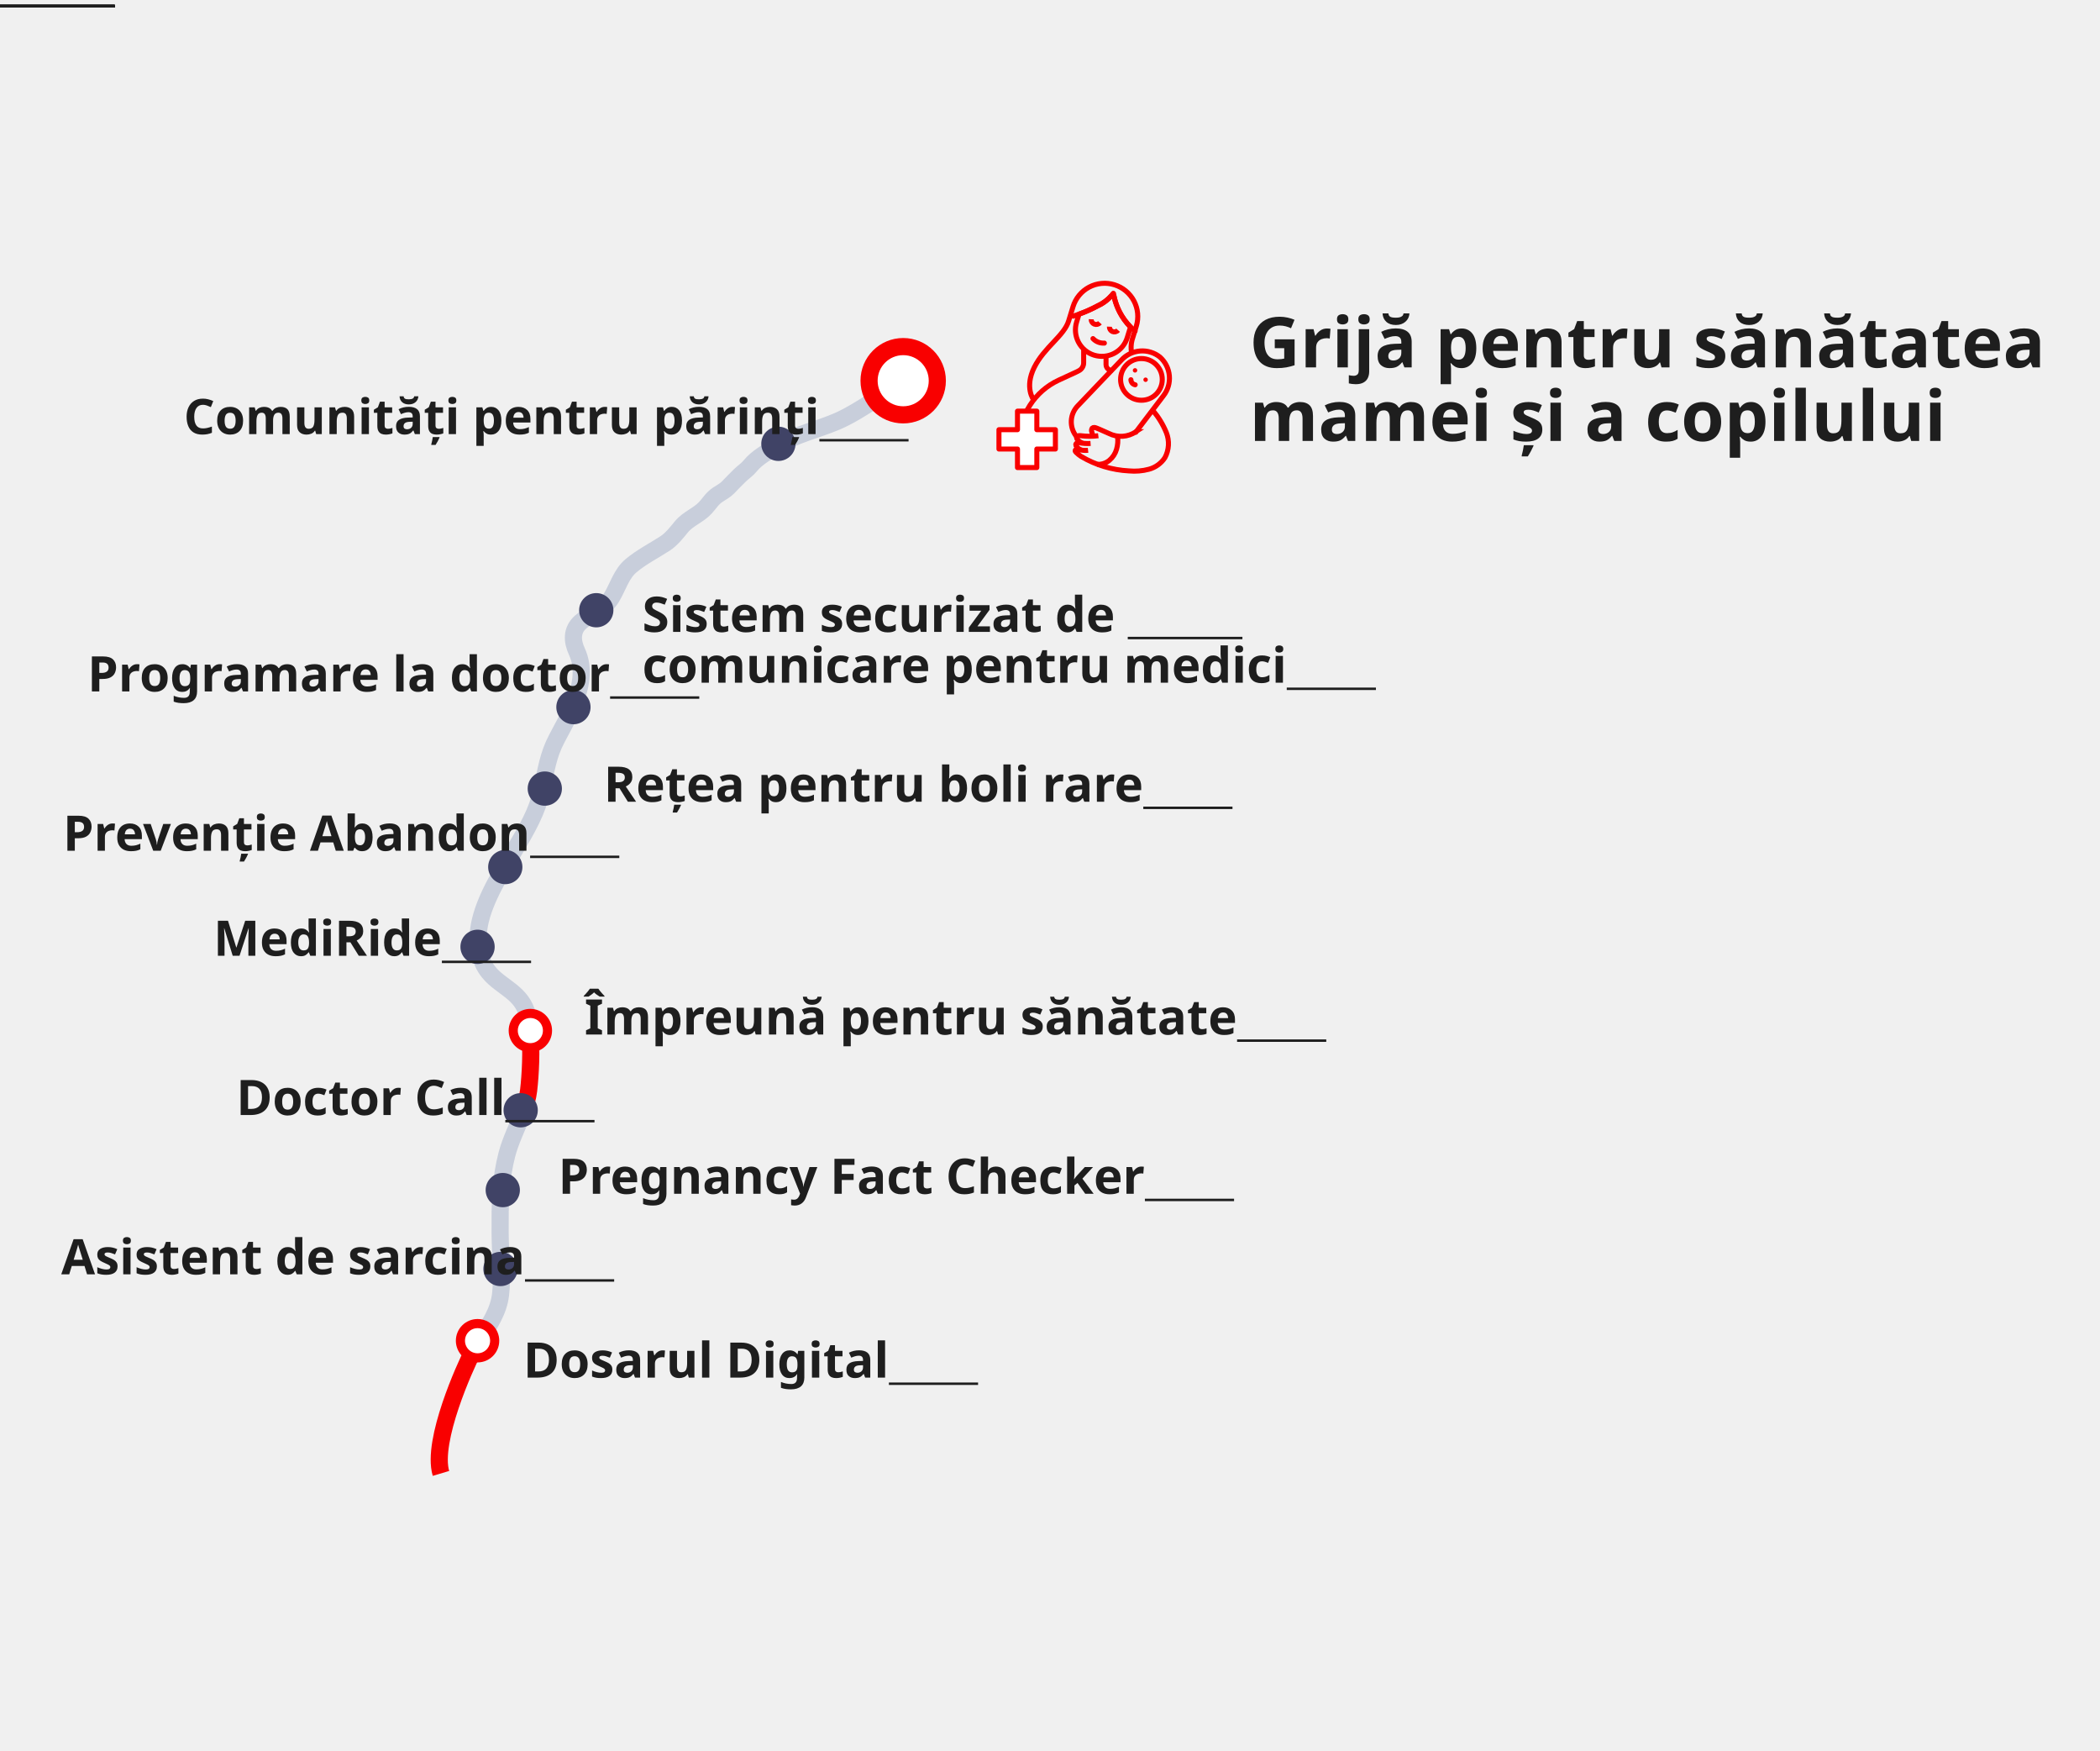
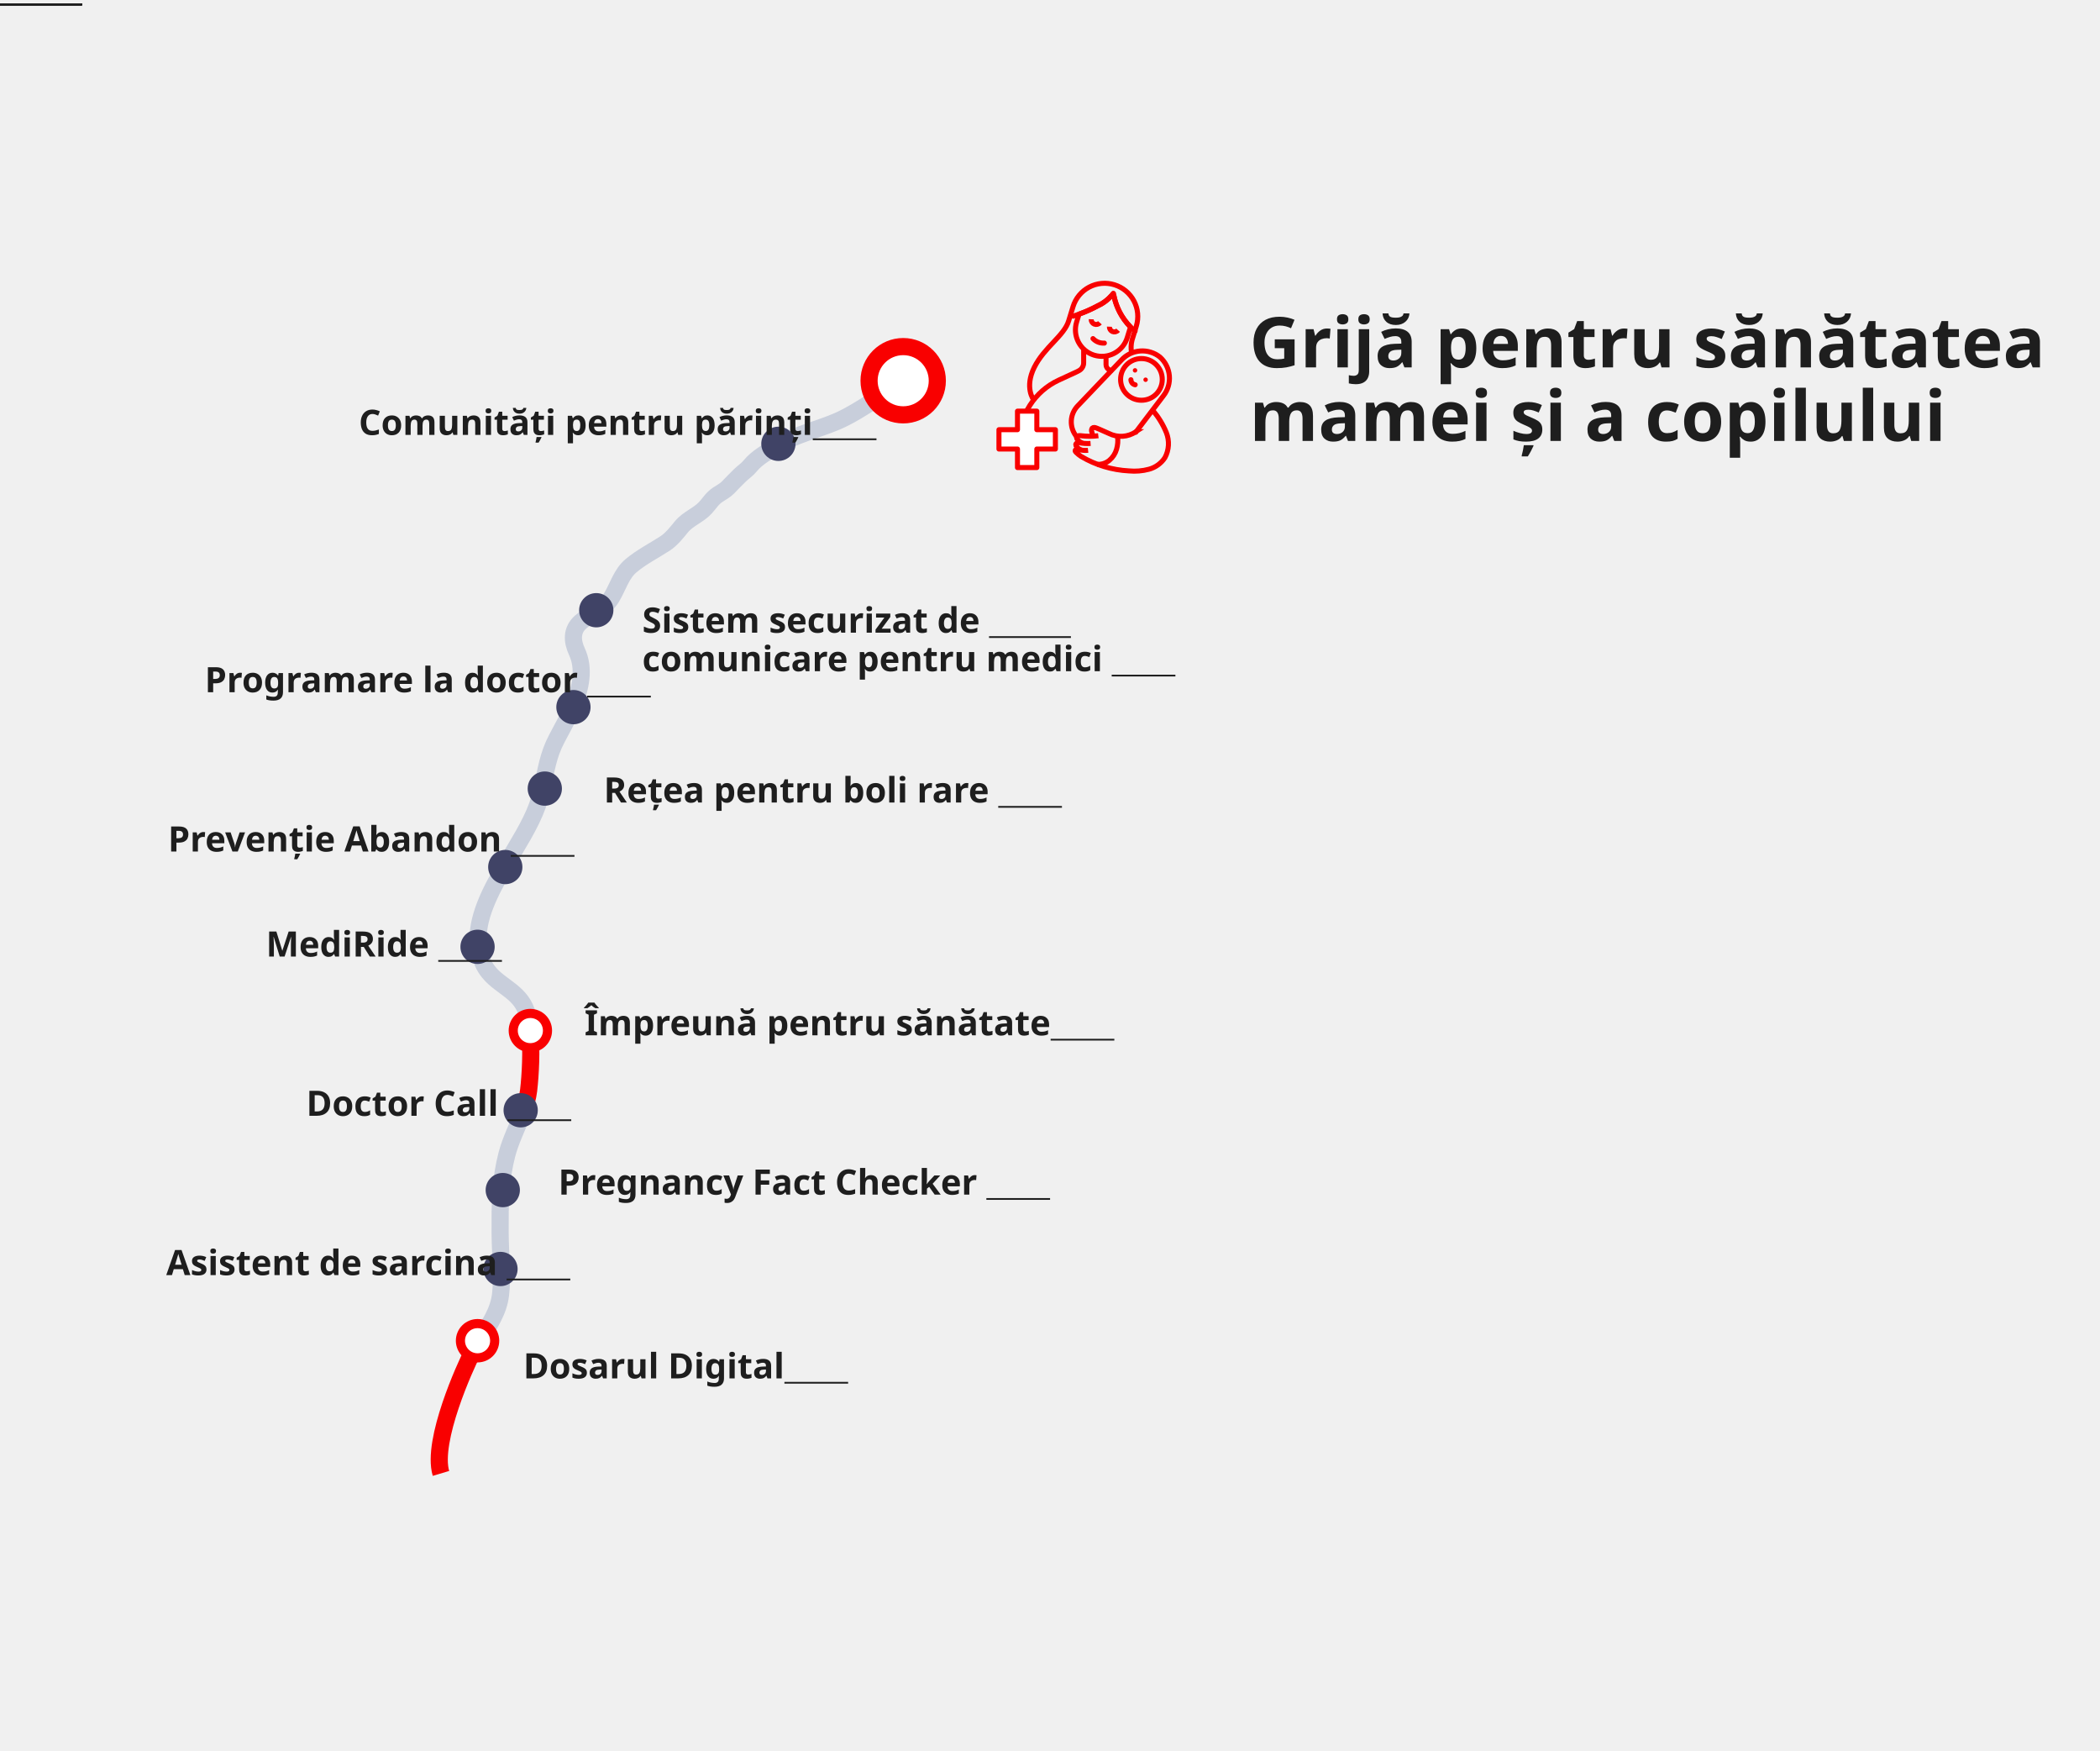
<svg xmlns="http://www.w3.org/2000/svg" viewBox="0 0 1200 1000" fill="none">
  <g id="segment-health-01-grija-pentru-sanatatea-mamei-si-a-copilului">
    <g id="Group 1179">
      <g id="Group 1127">
        <path id="Vector" d="M516.606 216.219C513.813 218.96 510.942 221.858 507.809 224.181C504.677 226.504 500.97 227.731 497.682 229.819C495.202 231.411 492.644 233.029 490.06 234.569C486.249 236.84 482.333 239.007 478.235 240.756C472.858 243.079 466.724 245.01 461.452 246.89C455.97 248.873 449.914 251.092 444.746 254.277" stroke="#C8CEDB" stroke-width="9.793" stroke-miterlimit="10" stroke-linecap="round" stroke-linejoin="round" />
        <path id="Vector_2" d="M516.11 236.997C526.878 236.997 535.608 228.267 535.608 217.498C535.608 206.73 526.878 198 516.11 198C505.341 198 496.611 206.73 496.611 217.498C496.611 228.267 505.341 236.997 516.11 236.997Z" fill="white" stroke="#F90000" stroke-width="9.793" stroke-miterlimit="10" stroke-linecap="round" stroke-linejoin="round" />
        <path id="Vector_3" d="M444.773 254.329C438.978 257.905 432.766 261.115 428.589 266.258C426.971 268.215 424.726 269.755 422.925 271.452C420.55 273.697 418.383 276.072 416.008 278.474C414.155 280.353 412.145 281.266 410.004 282.728C406.872 284.895 405.671 287.218 403.139 290.011C399.172 294.37 393.247 296.249 389.384 300.948C386.721 304.184 383.745 308.047 380.065 310.449C373.774 314.521 366.466 318.253 360.645 323.135C355.033 327.833 353.101 335.272 349.447 341.328C347.176 345.113 344.044 347.331 340.755 349.367" stroke="#C8CEDB" stroke-width="9.793" stroke-miterlimit="10" stroke-linecap="round" stroke-linejoin="round" />
        <path id="Vector_4" d="M444.798 263.334C450.204 263.334 454.587 258.952 454.587 253.546C454.587 248.14 450.204 243.757 444.798 243.757C439.392 243.757 435.01 248.14 435.01 253.546C435.01 258.952 439.392 263.334 444.798 263.334Z" fill="#404366" />
        <path id="Vector_5" d="M327.677 403.008C329.766 397.944 331.41 392.723 331.932 387.555V387.477C332.48 382.282 331.906 377.114 329.635 372.181C326.946 366.386 326.424 360.069 331.828 355.319C334.647 352.839 337.779 351.168 340.755 349.341" stroke="#C8CEDB" stroke-width="9.793" stroke-miterlimit="10" stroke-linecap="round" stroke-linejoin="round" />
        <path id="Vector_6" d="M340.729 358.399C346.135 358.399 350.517 354.016 350.517 348.61C350.517 343.204 346.135 338.822 340.729 338.822C335.323 338.822 330.94 343.204 330.94 348.61C330.94 354.016 335.323 358.399 340.729 358.399Z" fill="#404366" />
        <path id="Vector_7" d="M327.677 402.929C324.884 409.69 321.23 416.189 318.176 421.958C313.19 431.381 312.068 439.969 309.979 449.574" stroke="#C8CEDB" stroke-width="9.793" stroke-miterlimit="10" stroke-linecap="round" stroke-linejoin="round" />
        <path id="Vector_8" d="M327.677 413.762C333.083 413.762 337.465 409.379 337.465 403.973C337.465 398.567 333.083 394.185 327.677 394.185C322.271 394.185 317.889 398.567 317.889 403.973C317.889 409.379 322.271 413.762 327.677 413.762Z" fill="#404366" />
        <path id="Vector_9" d="M288.706 494.575C295.675 482.672 303.193 471.056 307.03 460.354C307.056 460.302 307.056 460.302 307.056 460.302C307.526 458.971 307.943 457.666 308.309 456.361C308.935 454.038 309.484 451.767 309.953 449.574" stroke="#C8CEDB" stroke-width="9.793" stroke-miterlimit="10" stroke-linecap="round" stroke-linejoin="round" />
        <path id="Vector_10" d="M311.311 460.302C316.717 460.302 321.099 455.92 321.099 450.514C321.099 445.108 316.717 440.726 311.311 440.726C305.905 440.726 301.522 445.108 301.522 450.514C301.522 455.92 305.905 460.302 311.311 460.302Z" fill="#404366" />
        <path id="Vector_11" d="M288.707 494.575C279.884 509.636 271.923 525.141 273.333 539.862" stroke="#C8CEDB" stroke-width="9.793" stroke-miterlimit="10" stroke-linecap="round" stroke-linejoin="round" />
        <path id="Vector_12" d="M288.733 505.12C294.139 505.12 298.521 500.737 298.521 495.331C298.521 489.925 294.139 485.543 288.733 485.543C283.327 485.543 278.944 489.925 278.944 495.331C278.944 500.737 283.327 505.12 288.733 505.12Z" fill="#404366" />
        <path id="Vector_13" d="M273.332 539.862C273.671 543.281 274.481 546.649 275.942 549.938C276.856 552.052 278.004 553.853 279.309 555.445C286.514 564.294 298.312 566.747 301.523 580.216C302.149 582.826 302.593 585.933 302.88 589.274" stroke="#C8CEDB" stroke-width="9.793" stroke-miterlimit="10" stroke-linecap="round" stroke-linejoin="round" />
        <path id="Vector_14" d="M272.888 550.695C278.294 550.695 282.676 546.312 282.676 540.906C282.676 535.5 278.294 531.118 272.888 531.118C267.482 531.118 263.1 535.5 263.1 540.906C263.1 546.312 267.482 550.695 272.888 550.695Z" fill="#404366" />
        <path id="Vector_15" d="M302.854 589.274C303.794 600.159 303.141 613.758 302.071 622.894C301.601 626.992 300.427 631.012 298.991 635.005" stroke="#F90000" stroke-width="9.794" stroke-miterlimit="10" stroke-linejoin="round" />
        <path id="Vector_16" d="M303.063 598.54C308.469 598.54 312.851 594.158 312.851 588.752C312.851 583.346 308.469 578.963 303.063 578.963C297.657 578.963 293.274 583.346 293.274 588.752C293.274 594.158 297.657 598.54 303.063 598.54Z" fill="white" stroke="#F90000" stroke-width="5.22" stroke-miterlimit="10" stroke-linecap="round" stroke-linejoin="round" />
        <path id="Vector_17" d="M298.991 635.005C295.989 643.253 291.735 651.371 289.62 659.672C287.872 666.432 286.906 672.88 286.384 679.301" stroke="#C8CEDB" stroke-width="9.793" stroke-miterlimit="10" stroke-linecap="round" stroke-linejoin="round" />
        <path id="Vector_18" d="M297.529 644.063C302.935 644.063 307.317 639.68 307.317 634.274C307.317 628.868 302.935 624.486 297.529 624.486C292.123 624.486 287.74 628.868 287.74 634.274C287.74 639.68 292.123 644.063 297.529 644.063Z" fill="#404366" />
        <path id="Vector_19" d="M286.383 679.301C286.018 683.634 285.861 687.941 285.809 692.352C285.757 696.346 285.757 700.418 285.783 704.62C285.809 711.041 286.305 718.037 286.488 724.954" stroke="#C8CEDB" stroke-width="9.793" stroke-miterlimit="10" stroke-linecap="round" stroke-linejoin="round" />
        <path id="Vector_20" d="M287.297 689.663C292.703 689.663 297.086 685.281 297.086 679.875C297.086 674.469 292.703 670.087 287.297 670.087C281.891 670.087 277.509 674.469 277.509 679.875C277.509 685.281 281.891 689.663 287.297 689.663Z" fill="#404366" />
        <path id="Vector_21" d="M286.487 724.954C286.618 729.991 286.566 734.977 286.018 739.649C284.921 749.072 279.675 756.72 274.663 764.681" stroke="#C8CEDB" stroke-width="9.793" stroke-miterlimit="10" stroke-linecap="round" stroke-linejoin="round" />
        <path id="Vector_22" d="M285.991 734.742C291.397 734.742 295.78 730.36 295.78 724.954C295.78 719.548 291.397 715.165 285.991 715.165C280.586 715.165 276.203 719.548 276.203 724.954C276.203 730.36 280.586 734.742 285.991 734.742Z" fill="#404366" />
        <path id="Vector_23" d="M274.638 764.681C272.915 767.422 271.218 770.189 269.73 773.086C266.154 780.003 246.421 823.02 251.981 841.735" stroke="#F90000" stroke-width="9.794" stroke-miterlimit="10" stroke-linejoin="round" />
        <path id="Vector_24" d="M272.888 775.723C278.294 775.723 282.676 771.34 282.676 765.934C282.676 760.528 278.294 756.146 272.888 756.146C267.482 756.146 263.1 760.528 263.1 765.934C263.1 771.34 267.482 775.723 272.888 775.723Z" fill="white" stroke="#F90000" stroke-width="5.22" stroke-miterlimit="10" stroke-linecap="round" stroke-linejoin="round" />
      </g>
-       <text class="btn-project" text-decoration="underline" cursor="pointer" data-projectid="1" id="Dosarul Digital" fill="#1E1E1E" xml:space="preserve" style="white-space: pre" font-family="Titillium Web" font-size="28" font-weight="600" letter-spacing="0px">
-         <tspan x="299" y="787">Dosarul Digital</tspan>
-       </text>
-       <text class="btn-project" text-decoration="underline" cursor="pointer" data-projectid="2" id="Asistent de sarcina" fill="#1E1E1E" xml:space="preserve" style="white-space: pre" font-family="Titillium Web" font-size="28" font-weight="600" letter-spacing="0px">
-         <tspan x="35" y="728">Asistent de sarcina</tspan>
-       </text>
-       <text class="btn-project" text-decoration="underline" cursor="pointer" data-projectid="3" id="Pregnancy Fact Checker" fill="#1E1E1E" xml:space="preserve" style="white-space: pre" font-family="Titillium Web" font-size="28" font-weight="600" letter-spacing="0px">
-         <tspan x="319" y="682">Pregnancy Fact Checker</tspan>
-       </text>
-       <text class="btn-project" text-decoration="underline" cursor="pointer" data-projectid="4" id="Doctor Call" fill="#1E1E1E" xml:space="preserve" style="white-space: pre" font-family="Titillium Web" font-size="28" font-weight="600" letter-spacing="0px">
-         <tspan x="135" y="637">Doctor Call</tspan>
-       </text>
-       <text class="btn-project" text-decoration="underline" cursor="pointer" data-projectid="5" id="ÃmpreunÄ pentru sÄnÄtate" fill="#1E1E1E" xml:space="preserve" style="white-space: pre" font-family="Titillium Web" font-size="28" font-weight="600" letter-spacing="0px">
-         <tspan x="334" y="591">Împreună pentru sănătate</tspan>
-       </text>
-       <text class="btn-project" text-decoration="underline" cursor="pointer" data-projectid="6" id="MediRide" fill="#1E1E1E" xml:space="preserve" style="white-space: pre" font-family="Titillium Web" font-size="28" font-weight="600" letter-spacing="0px">
-         <tspan x="122" y="546">MediRide</tspan>
-       </text>
-       <text class="btn-project" text-decoration="underline" cursor="pointer" data-projectid="7" id="PrevenÈie Abandon" fill="#1E1E1E" xml:space="preserve" style="white-space: pre" font-family="Titillium Web" font-size="28" font-weight="600" letter-spacing="0px">
-         <tspan x="36" y="486">Prevenție Abandon</tspan>
-       </text>
-       <text class="btn-project" text-decoration="underline" cursor="pointer" data-projectid="8" id="ReÈea pentru boli rare" fill="#1E1E1E" xml:space="preserve" style="white-space: pre" font-family="Titillium Web" font-size="28" font-weight="600" letter-spacing="0px">
-         <tspan x="345" y="458">Rețea pentru boli rare</tspan>
+       <text id="GrijÄ pentru sÄnÄtatea â¨mamei Èi a copilului" fill="#1E1E1E" xml:space="preserve" style="white-space: pre" font-family="Titillium Web" font-size="40" font-weight="600" letter-spacing="0px">
+         <tspan x="714" y="209.9">Grijă pentru sănătatea+  + </tspan>
+         <tspan x="714" y="251.9">mamei și a copilului </tspan>
      </text>
      <g id="icon-grija-pentru-sanatatea-mamei-si-a-copilului 1">
        <path id="Vector_25" d="M646.012 186.817L644.136 192.887C643.551 194.787 642.599 196.553 641.332 198.085C640.065 199.617 638.509 200.884 636.753 201.815C634.996 202.745 633.074 203.32 631.095 203.508C629.116 203.695 627.12 203.491 625.22 202.907C623.32 202.322 621.553 201.37 620.021 200.103C618.49 198.836 617.222 197.28 616.292 195.524C615.362 193.767 614.786 191.845 614.599 189.866C614.411 187.887 614.616 185.891 615.2 183.991L616.59 179.473C620.337 178.129 623.977 176.502 627.478 174.608C630.356 173.237 632.937 171.317 635.077 168.955C635.176 168.829 635.309 168.733 635.46 168.679C635.611 168.624 635.774 168.613 635.932 168.647C636.088 168.681 636.233 168.758 636.348 168.87C636.463 168.981 636.545 169.123 636.583 169.279C637.981 175.908 641.254 181.995 646.012 186.817Z" stroke="#F90000" stroke-width="2.875" stroke-linecap="round" stroke-linejoin="round" />
        <path id="Vector_26" d="M590.643 228.402C590.643 228.402 585.268 221.452 591.014 209.868C596.759 198.284 608.204 191.774 610.706 183.179L613.162 175.186C613.889 172.811 615.078 170.603 616.66 168.688C618.242 166.773 620.186 165.19 622.381 164.027C624.576 162.865 626.979 162.148 629.452 161.916C631.925 161.684 634.419 161.942 636.793 162.676C641.586 164.15 645.599 167.467 647.948 171.898C650.299 176.329 650.794 181.511 649.326 186.306L646.871 194.299C646.251 196.7 646.171 199.208 646.639 201.643" stroke="#F90000" stroke-width="2.875" stroke-miterlimit="10" />
        <path id="Vector_27" d="M613.206 180.609C614.341 180.261 615.523 179.891 616.589 179.474C620.336 178.129 623.976 176.503 627.477 174.608C630.895 173.074 633.857 170.679 636.072 167.658" stroke="#F90000" stroke-width="2.875" stroke-linecap="round" stroke-linejoin="round" />
-         <path id="Vector_28" d="M636.281 167.658C637.451 174.902 640.853 181.6 646.012 186.818C646.842 187.637 647.716 188.41 648.63 189.134" stroke="#F90000" stroke-width="2.875" stroke-linecap="round" stroke-linejoin="round" />
+         <path id="Vector_28" d="M636.281 167.658C637.45 174.902 640.852 181.6 646.011 186.818C646.841 187.637 647.715 188.41 648.629 189.134" stroke="#F90000" stroke-width="2.875" stroke-linecap="round" stroke-linejoin="round" />
        <path id="Vector_29" d="M628.522 184.405C628.131 184.846 627.613 185.155 627.04 185.29C626.466 185.425 625.865 185.379 625.319 185.158C624.772 184.937 624.308 184.552 623.99 184.056C623.671 183.56 623.515 182.978 623.541 182.389" stroke="#F90000" stroke-width="2.875" stroke-miterlimit="10" />
-         <path id="Vector_30" d="M638.924 188.65C638.526 189.099 637.996 189.413 637.41 189.546C636.824 189.679 636.211 189.625 635.658 189.391C635.129 189.155 634.683 188.767 634.378 188.275C634.072 187.784 633.921 187.212 633.944 186.634" stroke="#F90000" stroke-width="2.875" stroke-miterlimit="10" />
-         <path id="Vector_31" d="M624.56 193.44C625.389 194.321 626.402 195.008 627.527 195.453C628.653 195.897 629.862 196.088 631.07 196.011" stroke="#F90000" stroke-width="2.875" stroke-miterlimit="10" stroke-linecap="round" />
+         <path id="Vector_30" d="M638.924 188.65C638.525 189.099 637.996 189.413 637.41 189.546C636.824 189.679 636.211 189.625 635.657 189.391C635.129 189.155 634.683 188.767 634.377 188.275C634.072 187.784 633.921 187.212 633.943 186.634" stroke="#F90000" stroke-width="2.875" stroke-miterlimit="10" />
+         <path id="Vector_31" d="M624.56 193.44C625.389 194.321 626.403 195.008 627.528 195.453C628.653 195.897 629.863 196.088 631.07 196.011" stroke="#F90000" stroke-width="2.875" stroke-miterlimit="10" stroke-linecap="round" />
        <path id="Vector_32" d="M652.243 228.658C658.82 228.658 664.151 223.327 664.151 216.751C664.151 210.174 658.82 204.842 652.243 204.842C645.666 204.842 640.335 210.174 640.335 216.751C640.335 223.327 645.666 228.658 652.243 228.658Z" stroke="#F90000" stroke-width="2.875" stroke-miterlimit="10" />
-         <path id="Vector_33" d="M648.587 212.856C649.29 212.856 649.861 212.286 649.861 211.582C649.861 210.878 649.29 210.308 648.587 210.308C647.883 210.308 647.312 210.878 647.312 211.582C647.312 212.286 647.883 212.856 648.587 212.856Z" fill="#F90000" />
-         <path id="Vector_34" d="M654.629 218.206C655.332 218.206 655.903 217.635 655.903 216.931C655.903 216.228 655.332 215.657 654.629 215.657C653.925 215.657 653.354 216.228 653.354 216.931C653.354 217.635 653.925 218.206 654.629 218.206Z" fill="#F90000" />
+         <path id="Vector_33" d="M648.587 212.856C649.291 212.856 649.861 212.286 649.861 211.582C649.861 210.878 649.291 210.308 648.587 210.308C647.883 210.308 647.313 210.878 647.313 211.582C647.313 212.286 647.883 212.856 648.587 212.856Z" fill="#F90000" />
+         <path id="Vector_34" d="M654.629 218.206C655.333 218.206 655.903 217.635 655.903 216.931C655.903 216.228 655.333 215.657 654.629 215.657C653.926 215.657 653.355 216.228 653.355 216.931C653.355 217.635 653.926 218.206 654.629 218.206Z" fill="#F90000" />
        <path id="Vector_35" d="M646.242 216.934C646.257 217.62 646.502 218.28 646.937 218.811C647.38 219.338 647.996 219.692 648.675 219.807" stroke="#F90000" stroke-width="2.875" stroke-miterlimit="10" stroke-linecap="round" />
-         <path id="Vector_36" d="M615.082 249.3C613.044 246.771 612.009 243.58 612.176 240.335C612.342 237.092 613.699 234.023 615.986 231.716L640.821 205.699C643.596 202.688 647.407 200.837 651.489 200.519C655.571 200.201 659.623 201.439 662.83 203.985C665.912 206.73 667.831 210.546 668.197 214.657C668.563 218.768 667.348 222.864 664.8 226.11L648.976 246.96" stroke="#F90000" stroke-width="2.875" stroke-miterlimit="10" stroke-linecap="round" />
+         <path id="Vector_36" d="M615.082 249.3C613.043 246.771 612.008 243.58 612.175 240.335C612.342 237.092 613.698 234.023 615.985 231.716L640.82 205.699C643.595 202.688 647.406 200.837 651.489 200.519C655.571 200.201 659.623 201.439 662.83 203.985C665.912 206.73 667.831 210.546 668.197 214.657C668.563 218.768 667.348 222.864 664.799 226.11L648.976 246.96" stroke="#F90000" stroke-width="2.875" stroke-miterlimit="10" stroke-linecap="round" />
        <path id="Vector_37" d="M632.021 203.588V208.337C632.021 208.929 632.182 209.51 632.489 210.016C632.795 210.523 633.234 210.935 633.758 211.21L634.824 211.743" stroke="#F90000" stroke-width="2.875" stroke-miterlimit="10" stroke-linecap="round" />
-         <path id="Vector_38" d="M619.233 199.695V207.178C619.25 208.133 618.999 209.074 618.507 209.893C618.016 210.713 617.304 211.377 616.453 211.811L614.947 212.576L604.892 217.21C598.187 220.33 592.511 225.299 588.53 231.532C584.55 237.765 582.43 245.005 582.42 252.401V259.699" stroke="#F90000" stroke-width="2.875" stroke-miterlimit="10" stroke-linecap="round" />
-         <path id="Vector_39" d="M658.869 234.592C662.055 238.358 664.627 242.604 666.491 247.172C667.403 249.466 667.803 251.932 667.662 254.397C667.522 256.862 666.846 259.267 665.68 261.443C663.55 264.693 660.302 267.05 656.552 268.069C652.825 269.067 648.948 269.389 645.107 269.019C635.487 268.52 626.131 265.698 617.839 260.794C616.793 260.129 615.822 259.352 614.943 258.477C614.642 258.176 614.318 257.805 614.388 257.388C614.433 257.173 614.549 256.979 614.716 256.837C614.884 256.694 615.094 256.611 615.314 256.601C615.75 256.587 616.185 256.666 616.588 256.832C618.269 257.294 620.022 257.435 621.754 257.249" stroke="#F90000" stroke-width="2.875" stroke-miterlimit="10" />
+         <path id="Vector_38" d="M619.233 199.695V207.178C619.25 208.133 618.998 209.074 618.507 209.893C618.016 210.713 617.304 211.377 616.452 211.811L614.947 212.576L604.892 217.21C598.187 220.33 592.51 225.299 588.53 231.532C584.549 237.765 582.43 245.005 582.419 252.401V259.699" stroke="#F90000" stroke-width="2.875" stroke-miterlimit="10" stroke-linecap="round" />
+         <path id="Vector_39" d="M658.868 234.592C662.054 238.358 664.626 242.604 666.49 247.172C667.402 249.466 667.802 251.932 667.662 254.397C667.522 256.862 666.845 259.267 665.68 261.443C663.55 264.693 660.302 267.05 656.551 268.069C652.824 269.067 648.948 269.389 645.107 269.019C635.486 268.52 626.13 265.698 617.839 260.794C616.792 260.129 615.821 259.352 614.943 258.477C614.642 258.176 614.317 257.805 614.387 257.388C614.433 257.173 614.548 256.979 614.716 256.837C614.884 256.694 615.094 256.611 615.314 256.601C615.75 256.587 616.184 256.666 616.588 256.832C618.269 257.294 620.021 257.435 621.754 257.249" stroke="#F90000" stroke-width="2.875" stroke-miterlimit="10" />
        <path id="Vector_40" d="M617.908 257.152C616.853 256.725 615.926 256.03 615.221 255.137C615.058 254.987 614.928 254.804 614.84 254.6C614.752 254.397 614.708 254.177 614.711 253.955C614.754 253.753 614.846 253.565 614.98 253.407C615.113 253.25 615.283 253.127 615.476 253.052C615.871 252.924 616.289 252.877 616.704 252.913C618.838 253.338 621.019 253.478 623.19 253.33" stroke="#F90000" stroke-width="2.875" stroke-miterlimit="10" />
-         <path id="Vector_41" d="M618.557 253.12C617.438 252.737 616.451 252.046 615.707 251.127C615.537 250.964 615.405 250.765 615.321 250.545C615.237 250.324 615.202 250.088 615.22 249.853C615.286 249.619 615.417 249.407 615.597 249.243C615.777 249.079 616 248.97 616.24 248.926C616.715 248.846 617.201 248.846 617.676 248.926C620.976 249.343 624.315 249.343 627.615 248.926" stroke="#F90000" stroke-width="2.875" stroke-miterlimit="10" />
-         <path id="Vector_42" d="M624.695 249.273C624.366 248.444 624.095 247.592 623.884 246.725C623.748 246.377 623.698 246.002 623.738 245.631C623.778 245.26 623.908 244.904 624.115 244.594C624.27 244.451 624.453 244.342 624.653 244.274C624.852 244.206 625.064 244.181 625.274 244.2C625.687 244.243 626.093 244.344 626.479 244.501C628.795 245.381 631.112 246.563 633.614 247.606C636.061 248.847 638.796 249.41 641.534 249.235C644.273 249.06 646.914 248.153 649.183 246.609C648.997 246.609 649.183 246.795 648.974 246.887" stroke="#F90000" stroke-width="2.875" stroke-miterlimit="10" />
+         <path id="Vector_41" d="M618.557 253.12C617.439 252.737 616.451 252.046 615.707 251.127C615.538 250.964 615.406 250.765 615.321 250.545C615.237 250.324 615.203 250.088 615.221 249.853C615.287 249.619 615.417 249.407 615.597 249.243C615.778 249.079 616.001 248.97 616.24 248.926C616.716 248.846 617.201 248.846 617.677 248.926C620.977 249.343 624.316 249.343 627.616 248.926" stroke="#F90000" stroke-width="2.875" stroke-miterlimit="10" />
+         <path id="Vector_42" d="M624.695 249.273C624.366 248.444 624.096 247.592 623.884 246.725C623.748 246.377 623.698 246.002 623.739 245.631C623.779 245.26 623.908 244.904 624.116 244.594C624.271 244.451 624.454 244.342 624.653 244.274C624.853 244.206 625.064 244.181 625.274 244.2C625.688 244.243 626.094 244.344 626.479 244.501C628.796 245.381 631.112 246.563 633.614 247.606C636.061 248.847 638.796 249.41 641.535 249.235C644.273 249.06 646.914 248.153 649.183 246.609C648.998 246.609 649.183 246.795 648.975 246.887" stroke="#F90000" stroke-width="2.875" stroke-miterlimit="10" />
        <path id="Vector_43" d="M638.6 249.281C638.93 251.766 638.733 254.292 638.02 256.695C637.315 259.134 635.904 261.31 633.966 262.95C632.027 264.575 629.543 265.403 627.016 265.267" stroke="#F90000" stroke-width="2.875" stroke-miterlimit="10" />
-         <path id="Vector_44" d="M592.471 245.475H603.082V256.526H592.471V267.114H581.421V256.526H570.833V245.475H581.421V234.887H592.471V245.475Z" fill="white" stroke="#F90000" stroke-width="2.875" stroke-linecap="round" stroke-linejoin="round" />
+         <path id="Vector_44" d="M592.472 245.475H603.083V256.526H592.472V267.114H581.421V256.526H570.833V245.475H581.421V234.887H592.472V245.475Z" fill="white" stroke="#F90000" stroke-width="2.875" stroke-linecap="round" stroke-linejoin="round" />
      </g>
-       <text class="btn-project" text-decoration="underline" cursor="pointer" data-projectid="9" id="Programare la doctor" fill="#1E1E1E" xml:space="preserve" style="white-space: pre" font-family="Titillium Web" font-size="28" font-weight="600" letter-spacing="0px">
-         <tspan x="50" y="395">Programare la doctor</tspan>
+       <text class="btn-project" text-decoration="underline" cursor="pointer" data-projectid="1" id="Dosarul Digital" fill="#1E1E1E" xml:space="preserve" style="white-space: pre" font-family="Titillium Web" font-size="20" font-weight="600" letter-spacing="0px">
+         <tspan x="299" y="787.45">Dosarul Digital</tspan>
      </text>
-       <text class="btn-project" text-decoration="underline" cursor="pointer" data-projectid="10" id="Sistem securizat de â¨comunicare pentru medici" fill="#1E1E1E" xml:space="preserve" style="white-space: pre" font-family="Titillium Web" font-size="28" font-weight="600" letter-spacing="0px">
-         <tspan x="367" y="361">Sistem securizat de </tspan>
-         <tspan x="367" y="390">comunicare pentru medici</tspan>
+       <text class="btn-project" text-decoration="underline" cursor="pointer" data-projectid="2" id="Asistent de sarcina" fill="#1E1E1E" xml:space="preserve" style="white-space: pre" font-family="Titillium Web" font-size="20" font-weight="600" letter-spacing="0px">
+         <tspan x="95" y="728.45">Asistent de sarcina+ </tspan>
      </text>
-       <text class="btn-project" text-decoration="underline" cursor="pointer" data-projectid="11" id="ComunitÄÈi pentru pÄrinÈi" fill="#1E1E1E" xml:space="preserve" style="white-space: pre" font-family="Titillium Web" font-size="28" font-weight="600" letter-spacing="0px">
-         <tspan x="105" y="248">Comunități pentru părinți</tspan>
+       <text class="btn-project" text-decoration="underline" cursor="pointer" data-projectid="3" id="Pregnancy Fact Checker" fill="#1E1E1E" xml:space="preserve" style="white-space: pre" font-family="Titillium Web" font-size="20" font-weight="600" letter-spacing="0px">
+         <tspan x="319" y="682.45">Pregnancy Fact Checker+ </tspan>
      </text>
-       <text id="GrijÄ pentru sÄnÄtatea â¨mamei Èi a copilului" fill="#1E1E1E" xml:space="preserve" style="white-space: pre" font-family="Titillium Web" font-size="40" font-weight="600" letter-spacing="0px">
-         <tspan x="714" y="209.9">Grijă pentru sănătatea </tspan>
-         <tspan x="714" y="251.9">mamei și a copilului </tspan>
+       <text class="btn-project" text-decoration="underline" cursor="pointer" data-projectid="4" id="Doctor Call" fill="#1E1E1E" xml:space="preserve" style="white-space: pre" font-family="Titillium Web" font-size="20" font-weight="600" letter-spacing="0px">
+         <tspan x="175" y="637.45">Doctor Call+ </tspan>
+       </text>
+       <text class="btn-project" text-decoration="underline" cursor="pointer" data-projectid="5" id="ÃmpreunÄ pentru sÄnÄtate" fill="#1E1E1E" xml:space="preserve" style="white-space: pre" font-family="Titillium Web" font-size="20" font-weight="600" letter-spacing="0px">
+         <tspan x="334" y="591.45">Împreună pentru sănătate</tspan>
+       </text>
+       <text class="btn-project" text-decoration="underline" cursor="pointer" data-projectid="6" id="MediRide" fill="#1E1E1E" xml:space="preserve" style="white-space: pre" font-family="Titillium Web" font-size="20" font-weight="600" letter-spacing="0px">
+         <tspan x="152" y="546.45">MediRide+ </tspan>
+       </text>
+       <text class="btn-project" text-decoration="underline" cursor="pointer" data-projectid="7" id="PrevenÈie Abandon" fill="#1E1E1E" xml:space="preserve" style="white-space: pre" font-family="Titillium Web" font-size="20" font-weight="600" letter-spacing="0px">
+         <tspan x="96" y="486.45">Prevenție Abandon+ </tspan>
+       </text>
+       <text class="btn-project" text-decoration="underline" cursor="pointer" data-projectid="8" id="ReÈea pentru boli rare" fill="#1E1E1E" xml:space="preserve" style="white-space: pre" font-family="Titillium Web" font-size="20" font-weight="600" letter-spacing="0px">
+         <tspan x="345" y="458.45">Rețea pentru boli rare+ </tspan>
+       </text>
+       <text class="btn-project" text-decoration="underline" cursor="pointer" data-projectid="9" id="Programare la doctor" fill="#1E1E1E" xml:space="preserve" style="white-space: pre" font-family="Titillium Web" font-size="20" font-weight="600" letter-spacing="0px">
+         <tspan x="117" y="395.45">Programare la doctor </tspan>
+       </text>
+       <text class="btn-project" text-decoration="underline" cursor="pointer" data-projectid="10" id="Sistem securizat de â¨comunicare pentru medici" fill="#1E1E1E" xml:space="preserve" style="white-space: pre" font-family="Titillium Web" font-size="20" font-weight="600" letter-spacing="0px">
+         <tspan x="367" y="361.45">Sistem securizat de  + </tspan>
+         <tspan x="367" y="383.45">comunicare+ pentru medici+ </tspan>
+       </text>
+       <text class="btn-project" text-decoration="underline" cursor="pointer" data-projectid="11" id="ComunitÄÈi pentru pÄrinÈi" fill="#1E1E1E" xml:space="preserve" style="white-space: pre" font-family="Titillium Web" font-size="20" font-weight="600" letter-spacing="0px">
+         <tspan x="205" y="248.45">Comunități pentru părinți</tspan>
      </text>
    </g>
  </g>
</svg>
